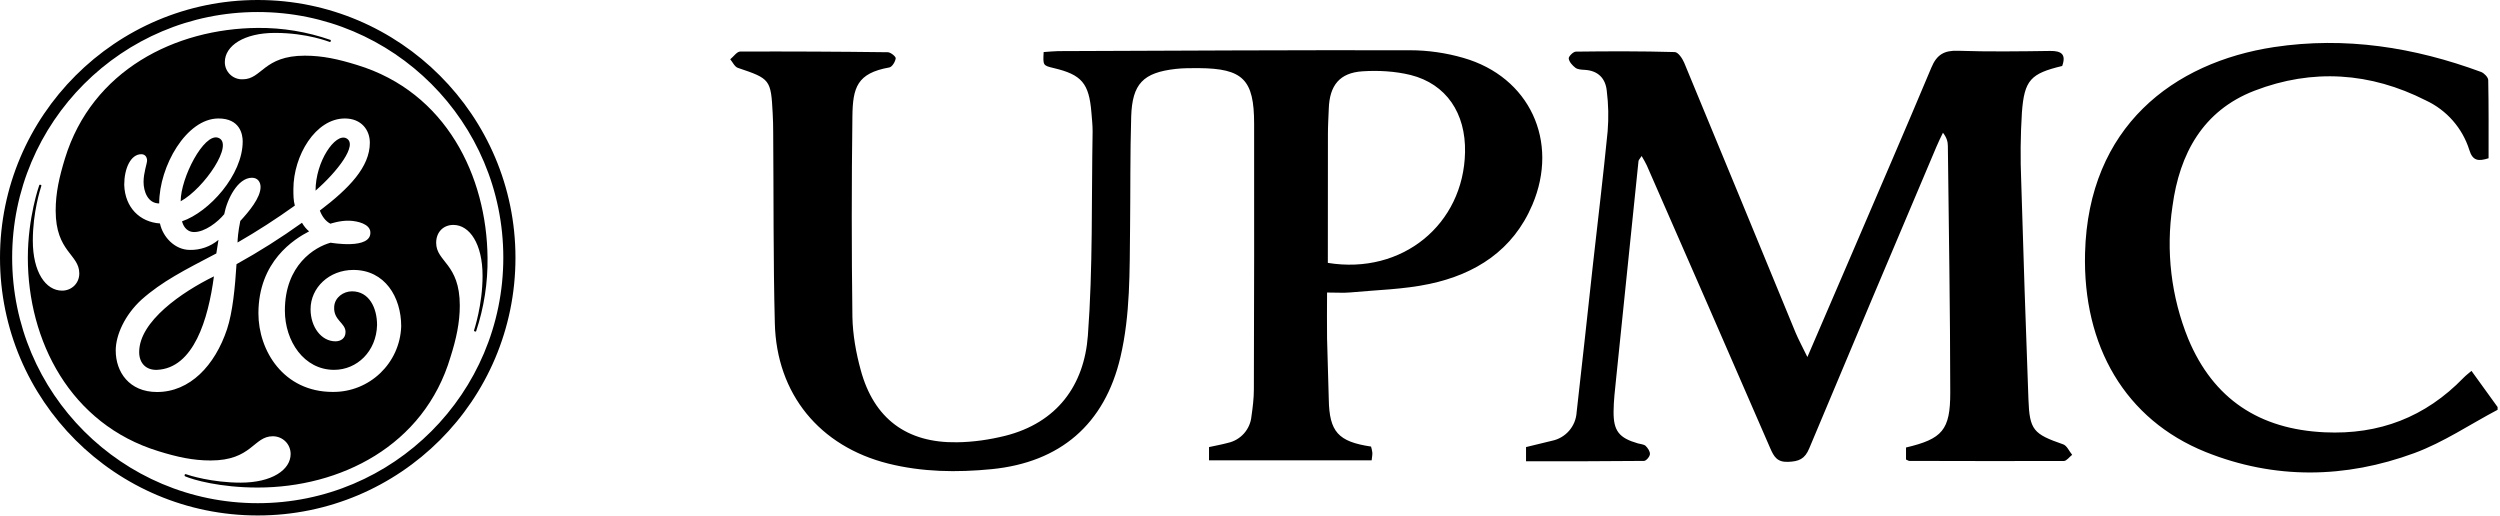
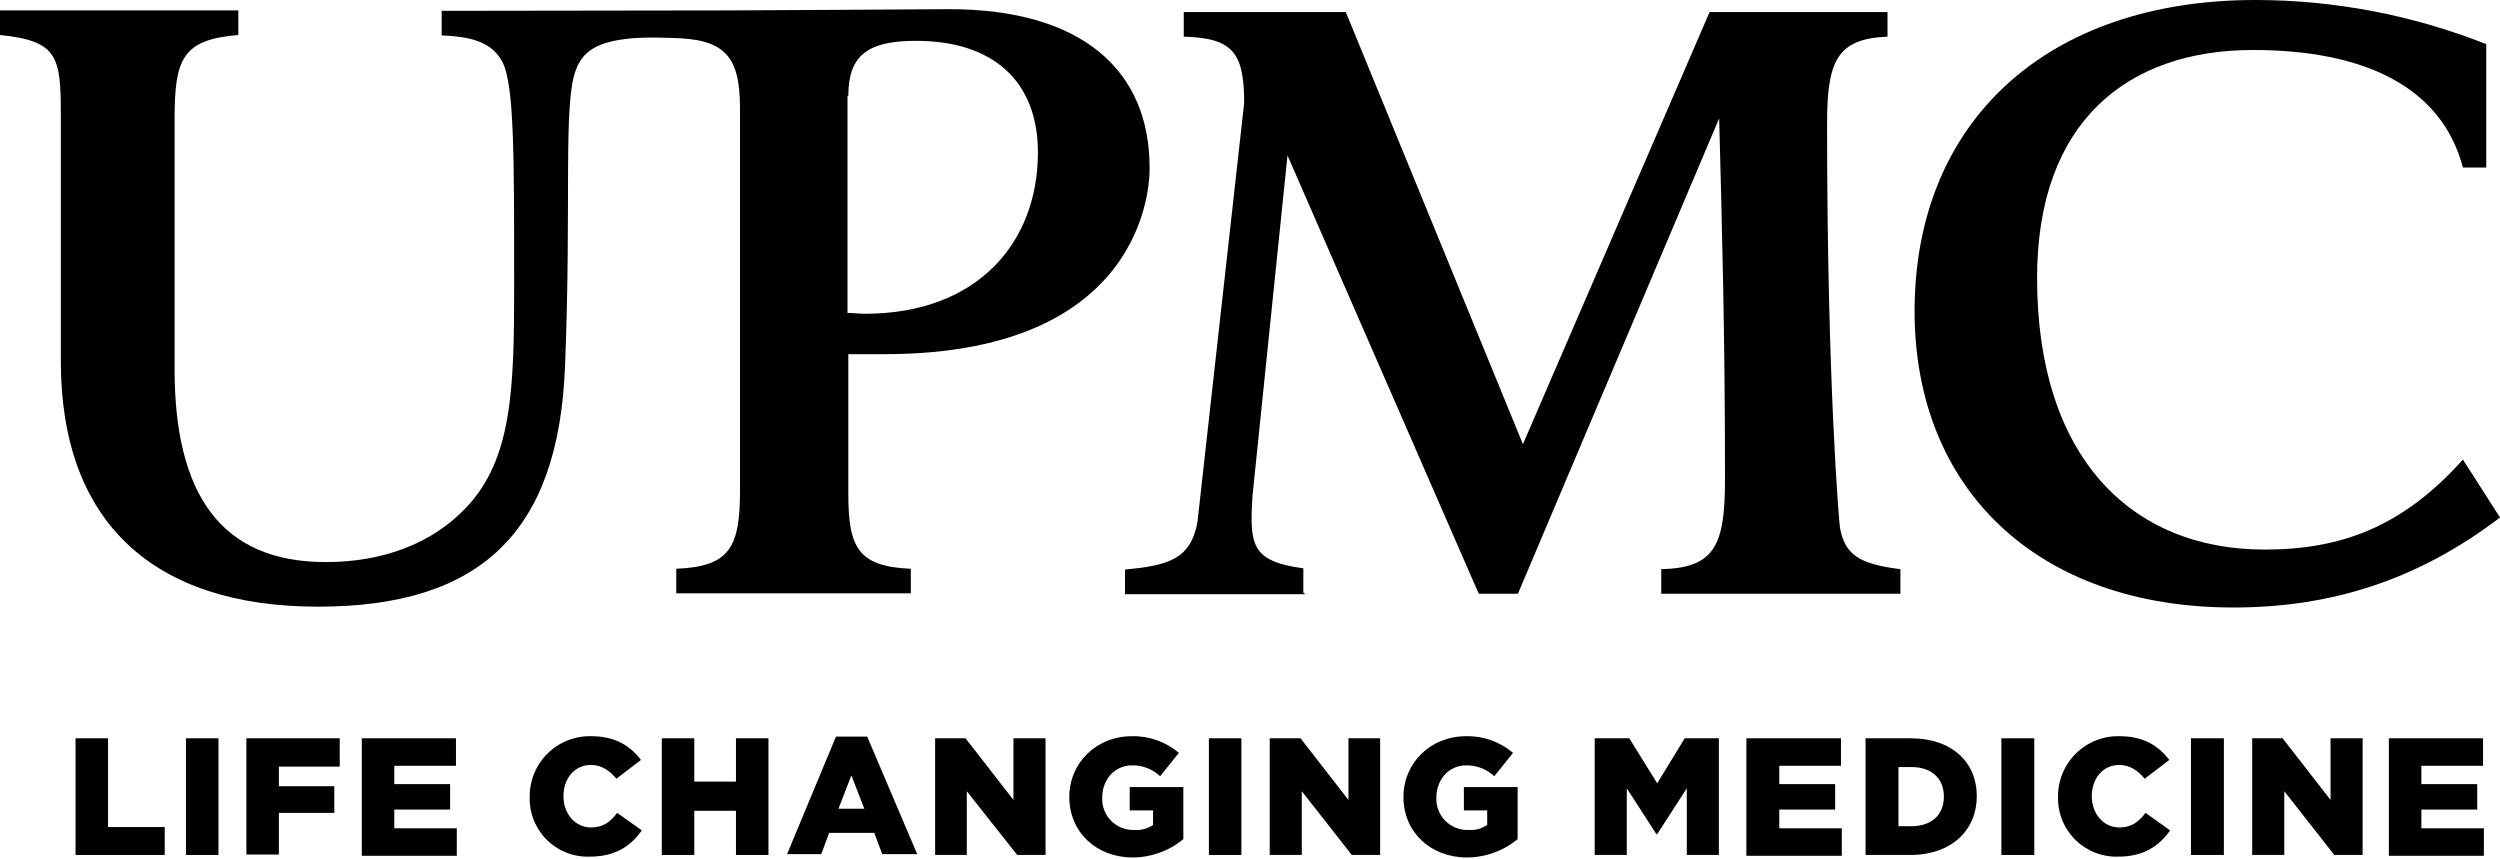
- <svg xmlns="http://www.w3.org/2000/svg" class="brand-logo" width="291" height="60" viewBox="0 0 291 60">
-   <g fill-rule="evenodd">
-     <path d="M290.72 47.7c-3.22 1.7-6.3 3.79-9.69 5.04-8.04 2.96-16.25 3.1-24.3-.13-9.34-3.77-14.31-12.31-14.03-23.16.38-14.7 10.28-22.19 22-23.97 8.3-1.25 16.31.02 24.11 2.9.35.14.81.61.82.94.06 3.03.04 6.07.04 9.1-1.16.37-1.85.33-2.24-.96a9.5 9.5 0 0 0-5.06-5.77c-6.46-3.28-13.21-3.73-19.95-1.13-6.01 2.32-8.72 7.34-9.54 13.42a29.4 29.4 0 0 0 1.83 15.46c2.93 7.03 8.31 10.53 15.87 10.88 6.36.3 11.74-1.77 16.17-6.34.29-.3.62-.54.93-.81l3.04 4.21zM121.48 6.06c.63-.04 1.14-.1 1.66-.11 13.67-.05 27.34-.13 41-.1 2.07 0 4.21.31 6.2.89 7.7 2.21 11.17 9.7 8.03 17.09-2.25 5.3-6.6 8.08-11.98 9.22-3.01.64-6.14.7-9.22.99-.77.07-1.55.01-2.7.01 0 1.92-.03 3.64 0 5.35.05 2.37.15 4.73.2 7.1.07 3.75 1.08 4.91 4.92 5.48.05.2.13.45.15.7s-.04.51-.08.9h-18.93v-1.54c.78-.17 1.5-.3 2.2-.49a3.5 3.5 0 0 0 2.74-3.1c.15-1.04.28-2.09.28-3.13q.05-15.45.03-30.92c0-5.14-1.3-6.43-6.43-6.47-.9 0-1.8-.01-2.68.09-3.8.43-5.08 1.71-5.2 5.57-.13 4.3-.08 8.61-.13 12.92-.06 5.04.04 10.1-1.12 15.05-1.83 7.82-7.01 12.26-14.99 13.05-4.07.4-8.07.34-12.04-.65-7.98-2-13-8.09-13.2-16.33-.19-7.41-.13-14.83-.19-22.24q0-1.1-.06-2.2c-.2-3.94-.3-4.03-4.05-5.29-.37-.12-.6-.65-.89-1 .38-.3.77-.89 1.15-.9q8.6-.03 17.19.08c.33 0 .95.51.92.71-.05.4-.42 1-.74 1.06-3.76.67-4.26 2.34-4.3 5.69q-.15 11.67 0 23.34c.04 2.07.42 4.2.97 6.2 1.53 5.64 5.35 8.5 11.21 8.4 1.87-.02 3.78-.3 5.6-.75 6.03-1.52 9.2-5.86 9.63-11.68.59-7.89.41-15.84.55-23.76 0-.73-.08-1.47-.14-2.2-.28-3.4-1.13-4.4-4.4-5.17-1.24-.3-1.24-.3-1.16-1.86m33.08 24.54c8.68 1.41 15.8-4.5 15.97-12.87.1-4.55-2.18-7.95-6.33-9-1.8-.44-3.74-.55-5.6-.43-2.67.17-3.84 1.64-3.93 4.35-.04 1-.1 1.99-.1 2.98q-.02 7.46-.01 14.97m55.82 10.96 5.34-12.41c3.04-7.1 6.11-14.17 9.09-21.28.62-1.5 1.49-2.02 3.1-1.96 3.57.12 7.15.07 10.72.02 1.33-.02 1.89.4 1.41 1.75-3.66.88-4.41 1.62-4.69 5.41a77 77 0 0 0-.08 8.04q.37 12.67.84 25.36c.13 3.57.58 4.03 4.04 5.23.44.15.7.8 1.05 1.22-.33.25-.65.72-.97.72q-8.99.02-17.98-.01c-.1 0-.19-.08-.39-.16v-1.4c4.22-1 5.16-2.02 5.15-6.42-.01-9.57-.17-19.13-.28-28.7 0-.49-.15-.98-.57-1.52q-.4.8-.76 1.63-7.44 17.53-14.8 35.1c-.52 1.27-1.23 1.53-2.46 1.58-1.29.05-1.66-.61-2.09-1.6q-7.15-16.47-14.36-32.9c-.14-.32-.34-.63-.6-1.1-.19.3-.36.45-.37.6l-2.61 25.37c-.13 1.26-.28 2.51-.29 3.77-.02 2.26.64 3.08 2.83 3.71.3.09.68.1.89.28.26.25.54.66.51.98-.02.29-.44.78-.69.78q-6.81.06-13.73.04v-1.65l3-.73a3.6 3.6 0 0 0 2.89-3.33q.97-8.6 1.9-17.21c.58-5.16 1.2-10.32 1.71-15.49a23 23 0 0 0-.1-4.69c-.14-1.46-1.01-2.38-2.59-2.46-.36-.02-.8-.04-1.06-.24-.35-.27-.73-.68-.78-1.08-.03-.24.53-.8.83-.8 3.84-.05 7.67-.06 11.5.05.4 0 .9.74 1.11 1.24q6.5 15.7 12.97 31.43c.34.8.76 1.58 1.37 2.83" />
-     <path fill-rule="nonzero" d="M36.73 22.19c0-3.41 2.3-6.72 3.57-6.1 1.44.72-1.08 3.94-3.57 6.1m-15.7 1.24c0-2.74 2.7-7.95 4.35-7.4 1.96.65-1.61 5.9-4.35 7.4m-2.75 19.62c-1.24.05-2.08-.74-2.08-2.07 0-3.57 4.96-6.98 8.7-8.81-.66 4.98-2.35 10.69-6.62 10.88m22.85-11.63c-2.82 0-4.98 2.07-4.98 4.57 0 2.07 1.25 3.74 2.9 3.74.6 0 1.17-.34 1.17-1.08 0-1.09-1.43-1.35-1.32-2.96.07-1.07 1.07-1.78 2.07-1.78 2 0 2.92 1.93 2.92 3.92-.08 3.08-2.34 5.22-5 5.22-3.49 0-5.73-3.32-5.73-6.9 0-5.32 3.49-7.4 5.32-7.9.02 0 4.78.85 4.63-1.25-.07-.92-1.44-1.27-2.43-1.31-1.1-.04-2.22.35-2.22.35-.58-.3-.98-.87-1.23-1.53 3.4-2.58 5.82-5.07 5.82-7.9 0-1.49-1-2.82-2.91-2.82-3.41 0-5.99 4.32-5.99 8.23 0 .66 0 1.33.17 1.91a80 80 0 0 1-6.67 4.3c0-.36.07-1.3.32-2.51 1-1.08 2.36-2.7 2.36-3.95 0-.58-.33-1.08-1-1.08-1.66 0-2.9 2.5-3.23 4.24-.75.92-2.25 2.08-3.5 2.08-1 0-1.33-.91-1.41-1.25 3.16-1.08 7.06-5.4 7.06-9.3 0-.84-.33-2.67-2.82-2.67-3.74 0-6.9 5.57-6.9 9.89-1.33 0-1.82-1.41-1.82-2.5 0-1.08.41-2.15.41-2.49 0-.33-.17-.74-.67-.74-1.24 0-1.99 1.66-1.99 3.57.09 2.66 1.83 4.33 4.16 4.49.33 1.58 1.74 3.08 3.48 3.08a5 5 0 0 0 3.33-1.17q-.12.86-.25 1.58c-3.66 1.92-6.32 3.25-8.73 5.4-1.9 1.75-2.98 4.08-2.98 5.9 0 2.5 1.57 4.83 4.81 4.83 3.82 0 6.74-3.08 8.15-7.32.66-1.99.93-4.9 1.1-7.56a77 77 0 0 0 7.62-4.82q.36.62.83 1c-1.74.9-5.9 3.49-5.9 9.55 0 4.32 2.91 9.14 8.65 9.14a7.9 7.9 0 0 0 7.97-7.64c0-3.4-1.9-6.56-5.57-6.56m14.3 7.14c-.02.02-.07.06-.16.02q-.1-.04-.1-.1c.01-.05 1.01-3 1-6.4 0-3.66-1.49-5.9-3.4-5.9-1.16 0-2 .83-2 2.08 0 2.24 2.75 2.4 2.75 7.31 0 2-.42 3.9-1.08 5.98-3.08 10.39-12.88 15.2-22.44 15.2-4.4 0-7.53-.9-8.46-1.31q-.08-.05-.05-.17.05-.1.13-.08c.37.14 3.06.99 6.39.99 3.65 0 5.82-1.5 5.82-3.33 0-1.16-.92-2.07-2.08-2.07-2.25 0-2.42 2.82-7.23 2.82-2.08 0-3.91-.41-6.07-1.08C8.15 49.36 3.24 39.64 3.24 30c0-4.7 1.32-8.44 1.34-8.47q.04-.05.15-.02.1.05.09.1c-.12.4-1 3.07-1 6.4 0 3.66 1.5 5.82 3.41 5.82 1.08 0 2-.83 2-2 0-2.24-2.75-2.5-2.75-7.31 0-2.08.42-3.91 1.08-6.07C10.72 8.15 20.44 3.32 30 3.25a25 25 0 0 1 8.48 1.4q.05.04.02.15-.06.11-.1.09c-.06 0-2.58-1.06-6.4-1.06-3.58 0-5.83 1.49-5.83 3.4a2 2 0 0 0 2.08 2c2.25 0 2.41-2.75 7.23-2.75 2.08 0 3.9.41 6.07 1.08C51.94 10.72 56.66 20.52 56.75 30a26 26 0 0 1-1.33 8.56M30 1.4a28.58 28.58 0 1 0 0 57.17A28.58 28.58 0 0 0 30 1.4M30 60C13.46 60 0 46.62 0 30 0 13.46 13.46 0 30 0s30 13.46 30 30c0 16.62-13.46 30-30 30" />
+ <svg xmlns="http://www.w3.org/2000/svg" class="brand-logo" height="206" viewBox="0 0 600 206" width="600">
+   <clipPath id="upmc-clip">
+     <path d="m0 0h600v205.79h-600z" />
+   </clipPath>
+   <g clip-path="url(#upmc-clip)">
+     <path d="m18.131 177.19h7.8v21.3h13.6v6.7h-21.4z" />
+     <path d="m44.631 177.19h7.8v28h-7.8z" />
+     <path d="m59.231 177.19h22.3v6.8h-14.6v4.7h13.3v6.4h-13.3v10h-7.8v-27.9z" />
+     <path d="m86.83 177.19h22.6v6.6h-14.8v4.4h13.4v6.1h-13.4v4.5h15v6.6h-22.8z" />
+     <path d="m127.131 191.29c-.027-1.942.34-3.868 1.077-5.665.737-1.796 1.829-3.425 3.211-4.789 1.383-1.363 3.026-2.434 4.833-3.146 1.806-.713 3.738-1.053 5.679-1 5.8 0 9.4 2.4 11.9 5.7l-5.9 4.5c-1.6-1.9-3.5-3.3-6.1-3.3-4 0-6.6 3.3-6.6 7.5s2.8 7.5 6.6 7.5c3 0 4.7-1.4 6.3-3.5l5.9 4.2c-2.6 3.7-6.3 6.3-12.4 6.3-1.909.08-3.814-.233-5.596-.921-1.782-.687-3.404-1.734-4.764-3.076-1.36-1.341-2.43-2.948-3.142-4.721-.713-1.772-1.052-3.672-.998-5.582z" />
+     <path d="m158.83 177.19h7.8v10.4h10v-10.4h7.8v28h-7.8v-10.6h-10v10.6h-7.8z" />
+     <path d="m200.63 176.79h7.5l12 28.2h-8.4l-1.9-5.1h-10.83l-1.9 5.1h-8.2zm6.8 17.3-3.1-8-3.1 8z" />
+     <path d="m224.43 177.19h7.3l11.5 14.8v-14.8h7.7v28h-6.8l-12.1-15.3v15.3h-7.6z" />
+     <path d="m256.631 191.29c0-8.2 6.5-14.6 15-14.6 4.13-.099 8.152 1.325 11.3 4l-4.5 5.6c-1.838-1.725-4.28-2.659-6.8-2.6-4 0-7.1 3.3-7.1 7.7-.052 1.03.111 2.059.478 3.022s.931 1.839 1.655 2.573 1.593 1.309 2.551 1.688c.959.38 1.986.556 3.016.517 1.593.125 3.181-.298 4.5-1.2v-3.5h-5.6v-5.6h12.87v12.5c-3.43 2.842-7.745 4.399-12.2 4.4-8.67 0-15.17-6.1-15.17-14.5z" />
+     <path d="m290.131 177.19h7.8v28h-7.8z" />
+     <path d="m304.73 177.19h7.4l11.5 14.8v-14.8h7.6v28h-6.8l-12-15.3v15.3h-7.7z" />
+     <path d="m336.83 191.29c0-8.2 6.5-14.6 15-14.6 4.13-.099 8.152 1.325 11.3 4l-4.5 5.6c-1.838-1.725-4.28-2.659-6.8-2.6-4 0-7.1 3.3-7.1 7.7-.052 1.03.111 2.059.478 3.022s.931 1.839 1.655 2.573 1.593 1.309 2.552 1.688c.958.38 1.985.556 3.015.517 1.593.125 3.181-.298 4.5-1.2v-3.5h-5.6v-5.6h12.9v12.5c-3.43 2.842-7.745 4.399-12.2 4.4-8.7 0-15.2-6.1-15.2-14.5z" />
+     <path d="m382.93 177.19h8.1l6.7 10.8 6.6-10.8h8.2v28h-7.7v-16l-7.1 11h-.2l-7.1-11v16h-7.7v-28z" />
+     <path d="m419.331 177.19h22.5v6.6h-14.8v4.4h13.4v6.1h-13.4v4.5h15v6.6h-22.9v-28.2z" />
+     <path d="m447.73 177.19h10.8c9.9 0 15.9 5.7 15.9 13.9 0 8-5.9 14.1-16 14.1h-10.7zm7.9 6.8v14.3h3.1c4.7 0 7.8-2.6 7.8-7.1s-3.1-7.1-7.8-7.1h-3.1z" />
+     <path d="m480.33 177.19h7.9v28h-7.9z" />
+     <path d="m493.929 191.29c-.026-1.942.34-3.868 1.077-5.665.737-1.796 1.83-3.425 3.212-4.789 1.382-1.363 3.026-2.434 4.832-3.146 1.807-.713 3.738-1.053 5.679-1 5.8 0 9.4 2.4 11.9 5.7l-5.9 4.5c-1.6-1.9-3.5-3.3-6.1-3.3-4 0-6.6 3.3-6.6 7.5s2.8 7.5 6.6 7.5c3 0 4.7-1.4 6.3-3.5l5.9 4.2c-2.6 3.7-6.3 6.3-12.4 6.3-1.905.069-3.805-.253-5.582-.945-1.777-.691-3.394-1.739-4.752-3.078-1.357-1.339-2.427-2.941-3.144-4.708-.716-1.768-1.064-3.663-1.022-5.569z" />
+     <path d="m525.83 177.19h7.9v28h-7.9z" />
+     <path d="m540.529 177.19h7.3l11.5 14.8v-14.8h7.7v28h-6.8l-12-15.3v15.3h-7.7z" />
+     <path d="m573.43 177.19h22.5v6.6h-14.8v4.4h13.4v6.1h-13.4v4.5h15v6.6h-22.8v-28.2z" />
+     <path d="m312.8 142.3v-5.9c-12.6-1.7-12.9-5.7-12.2-17.4l8.4-81.7 45.9 105.2h9.4l48.3-114.1c.7 27.2 1.4 51.4 1.4 86.6 0 15.7-2.3 21.3-15.3 21.6v5.9h57.4v-5.9c-9.6-1.2-13.3-3.3-14.5-9.9-.2-1.2-3.1-34.5-3.1-97 0-15 2.3-20.4 14.5-20.9v-5.9h-42.7l-44.8 103.7-42.5-103.7h-38.9v5.9c11.9.3 14.5 4 14.5 15.9l-11.2 100.5c-1.6 9.1-7.1 10.5-17.4 11.5v5.9h43.1v-.3z" />
+     <path d="m106 2.6v5.9c7.8.3 12.2 1.9 14.6 6.4 2.8 5.6 2.8 21.8 2.8 53.8 0 24.7-.5 41.5-11.5 53.1-8.2 8.7-20.1 13.1-33.7 13.1-25.1 0-36.3-16.2-36.3-46.3v-59.8c0-14.5 1.7-19.3 15.3-20.4v-5.9h-57.2v5.9c13.9 1.4 14.6 5.2 14.6 19.2v59.1c0 38.7 22.3 58.9 61.7 58.9 39.1 0 57.7-17.9 59.3-57.5s-.5-63.1 2.6-71.3c1.9-5.2 6.3-7.1 14.6-7.7 3.5-.2 8.2 0 8.2 0 12.9.2 16.6 4.2 16.6 16.9v91.7c0 13.6-2.4 18.3-15.3 18.8v5.9h56.3v-5.9c-12.7-.5-15-5.2-15-17.9v-33.6h8.7c65.6 0 63.6-44.8 63.6-44.8 0-23.3-16.2-38-48.1-38 0 0-47.1.3-53 .3s-68.8.1-68.8.1zm97.6 20.4c0-9.6 4.5-13.2 16.2-13.2 18.8 0 29.3 9.9 29.3 26.8 0 21.6-14.5 38.7-41.5 38.7-1.4 0-2.8-.2-4.2-.2v-52.1z" />
+     <path d="m543.5 131.9c-31.9 0-54.6-22-54.6-65.2 0-37.6 21.8-54.7 51.8-54.7 26.2 0 45.2 8.5 50.4 28.2h5.6v-29.6c-17.634-6.991-36.431-10.588-55.4-10.6-50.2 0-81.8 29.3-81.8 74.7 0 42.5 29.3 71.1 76.5 71.1 24.2 0 44.8-7 64-21.6l-8.9-13.9c-14.5 16.2-29.3 21.6-47.6 21.6z" />
  </g>
</svg>
